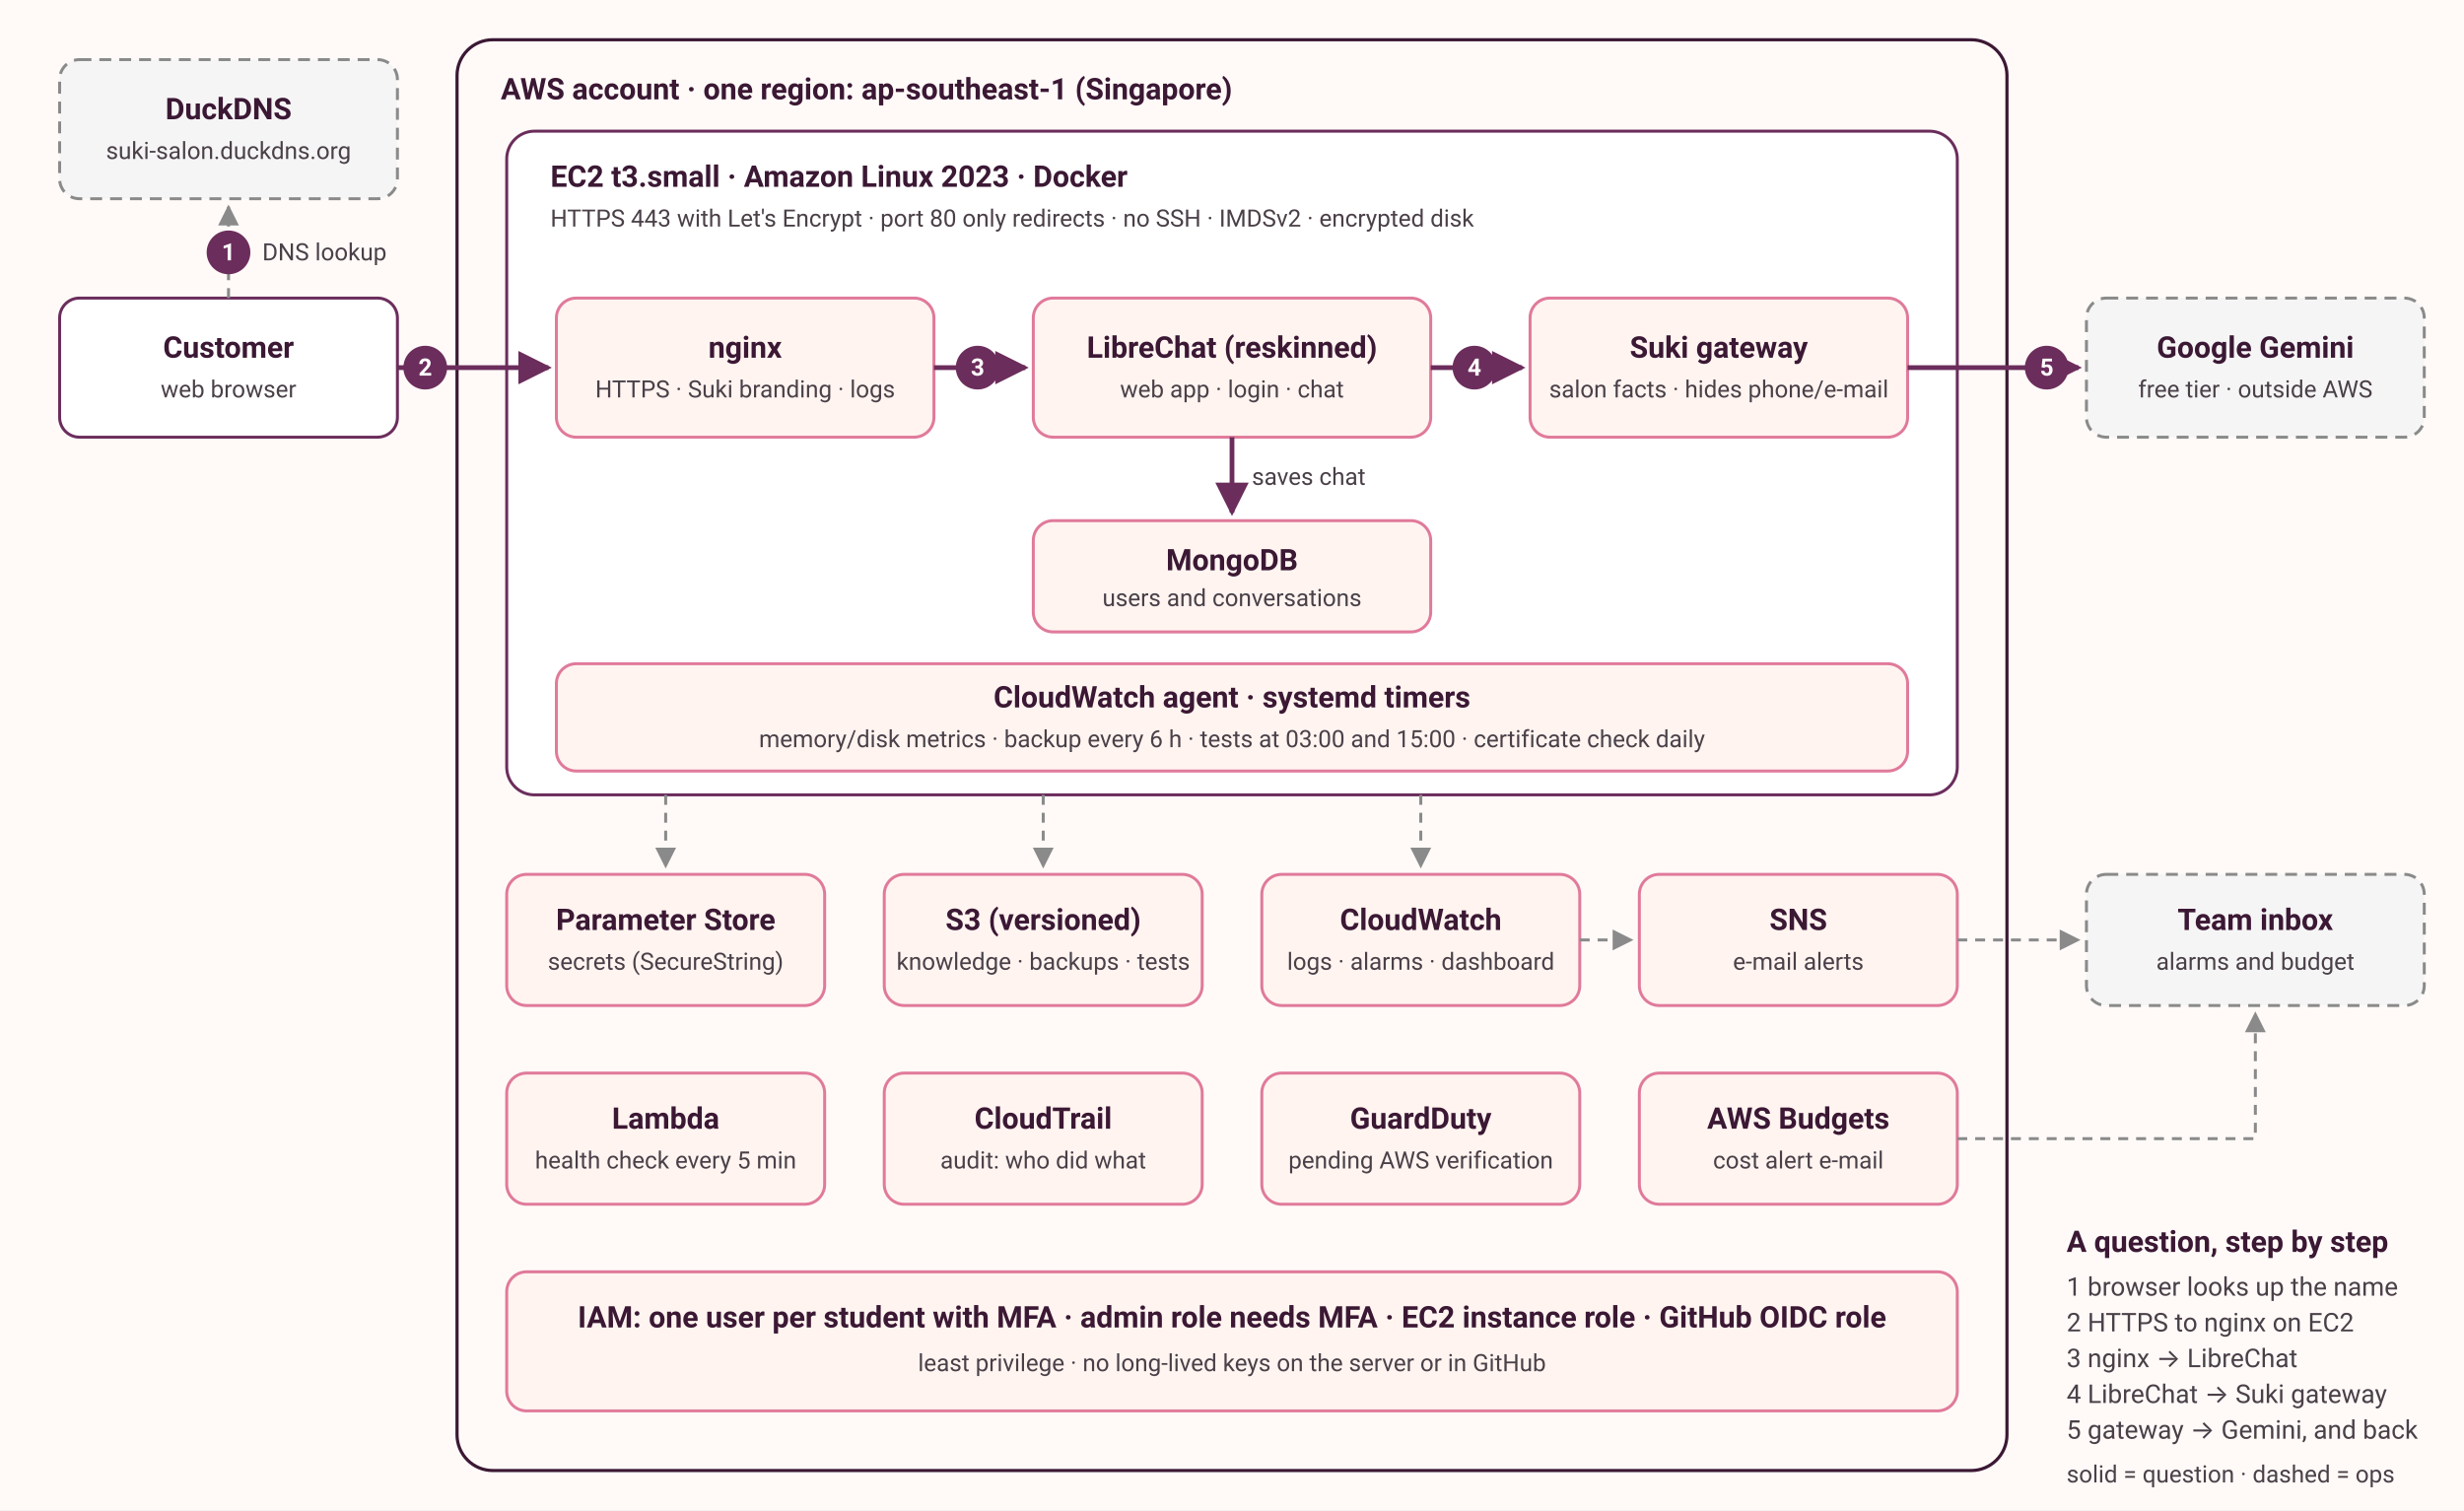
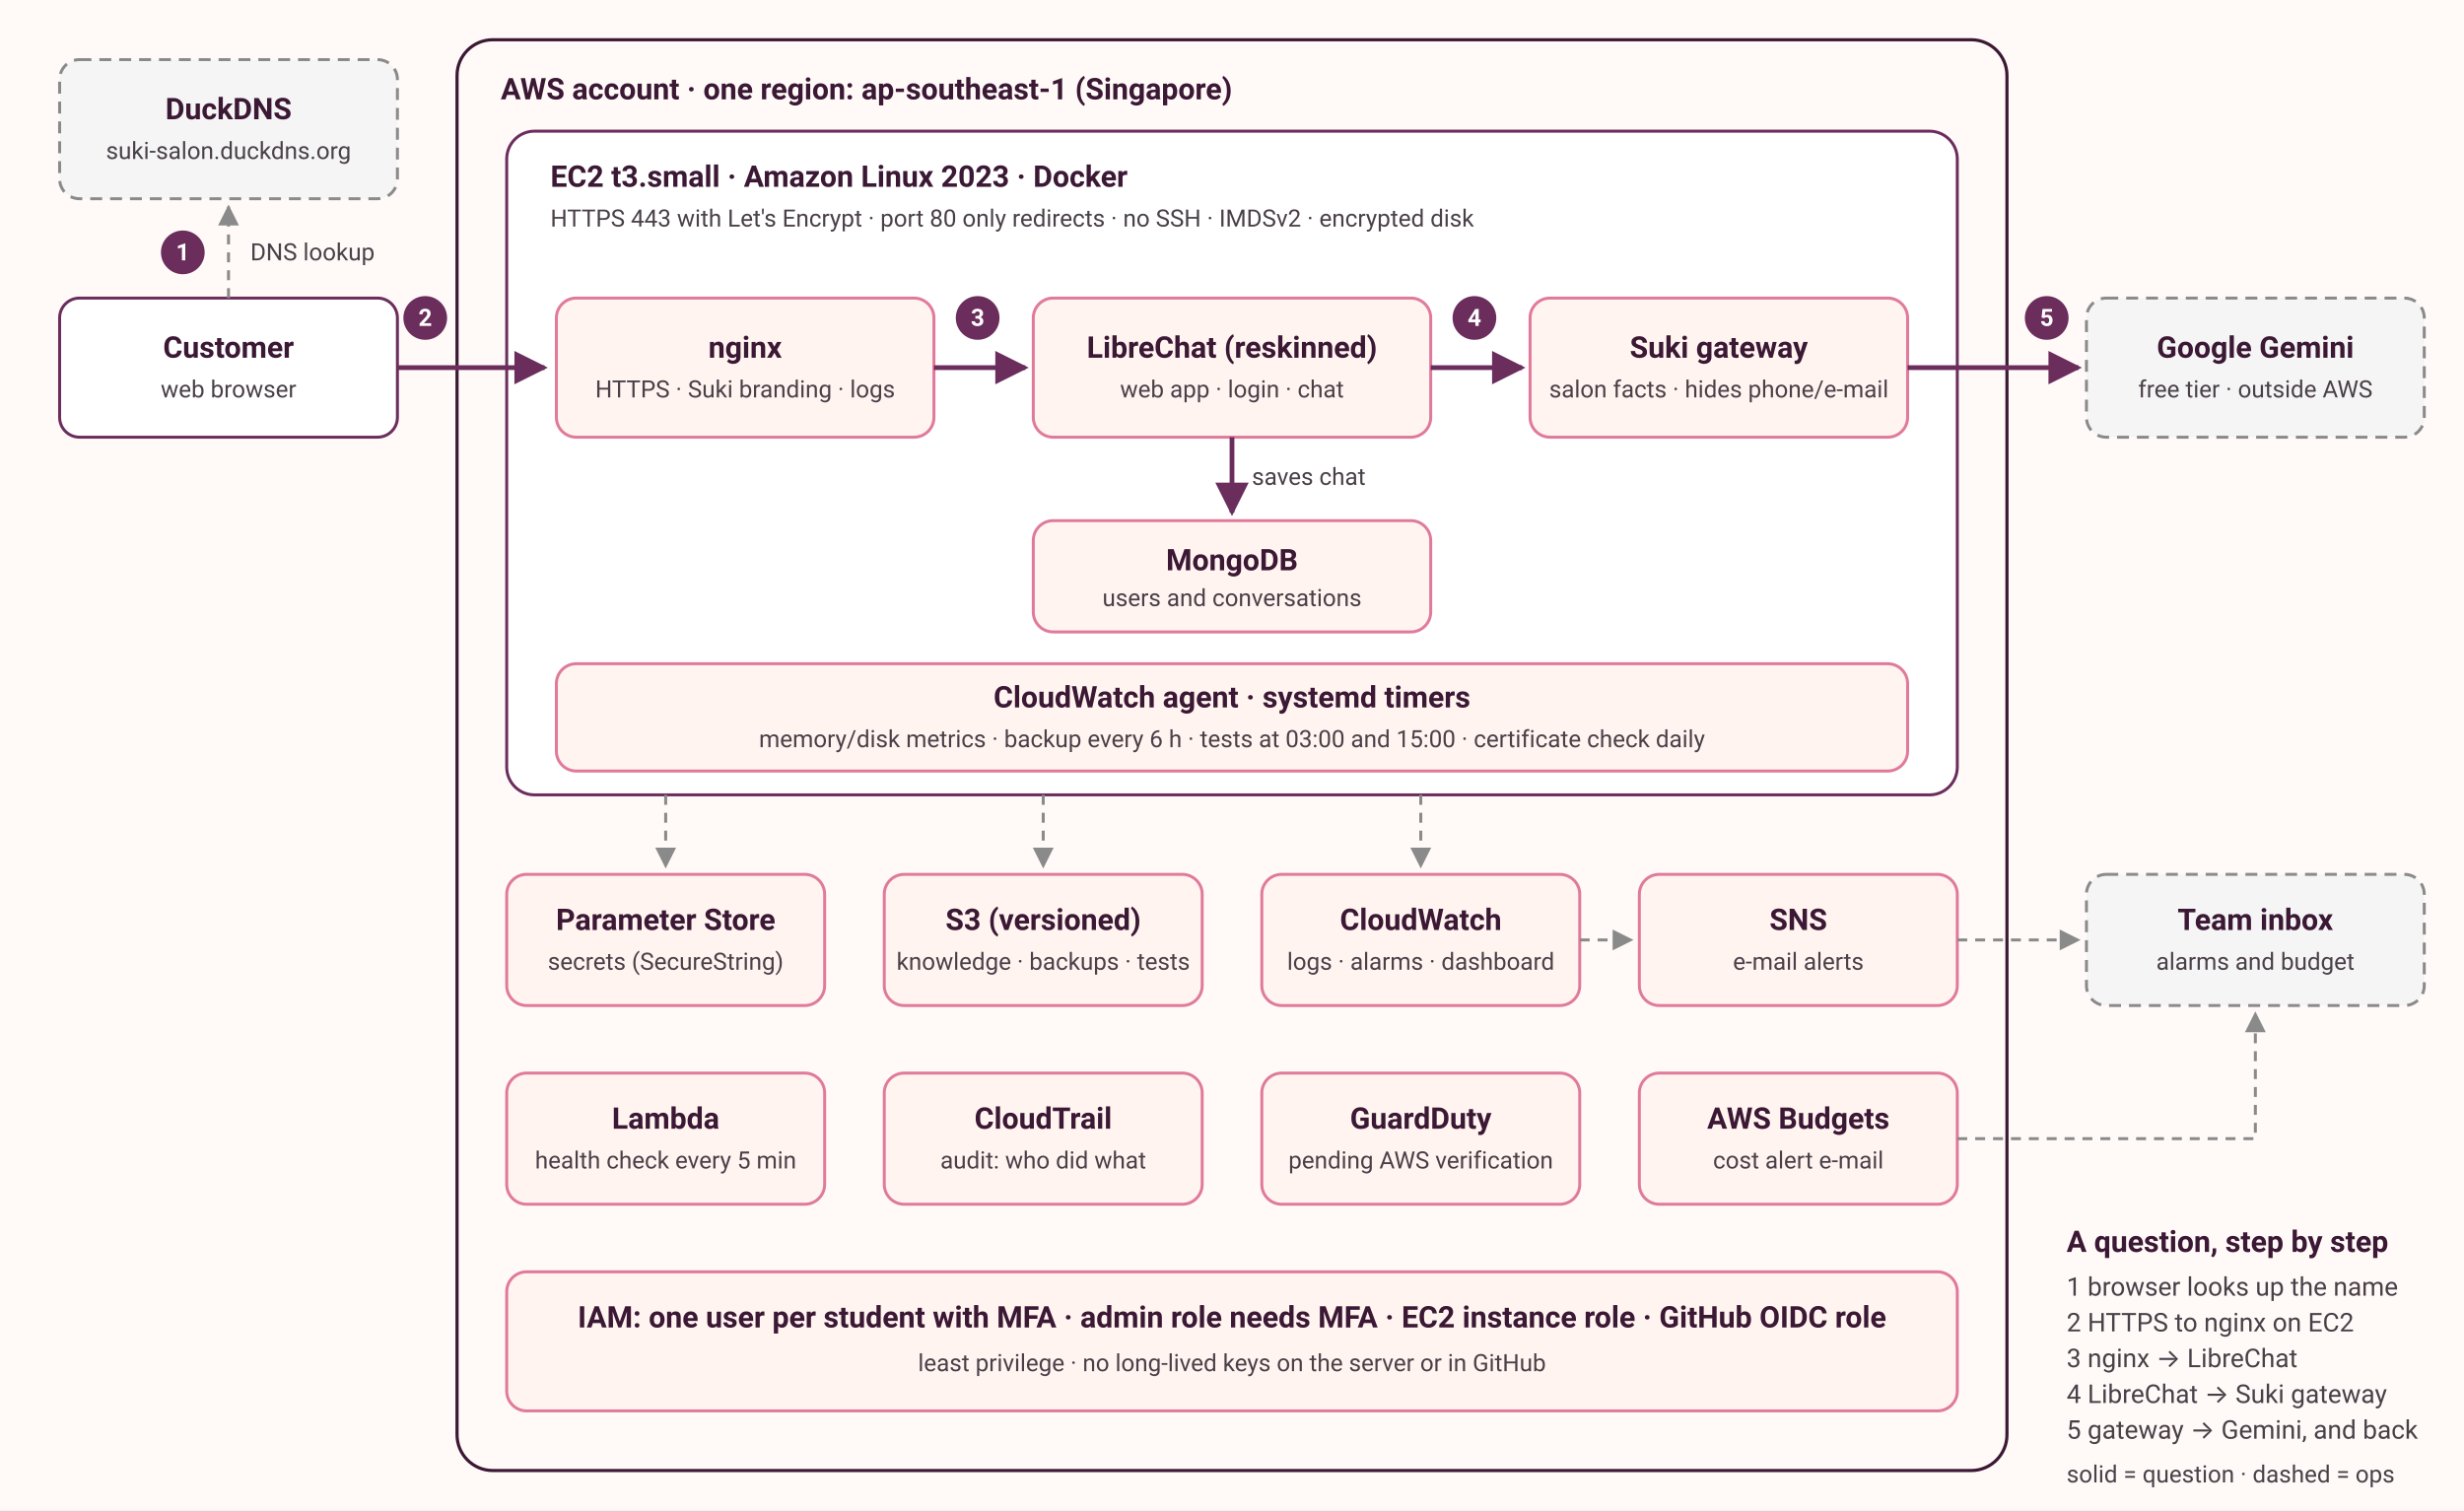
<svg xmlns="http://www.w3.org/2000/svg" viewBox="0 0 1240 760" font-family="Segoe UI,system-ui,-apple-system,Roboto,sans-serif" role="img" aria-labelledby="t d">
  <defs>
    <marker id="a" viewBox="0 0 10 10" refX="9" refY="5" markerWidth="7" markerHeight="7" orient="auto">
      <path d="M0 0L10 5L0 10z" fill="#6B2D5C" />
    </marker>
    <marker id="g" viewBox="0 0 10 10" refX="9" refY="5" markerWidth="7" markerHeight="7" orient="auto">
      <path d="M0 0L10 5L0 10z" fill="#8a8a8a" />
    </marker>
    <style>
      .box{fill:#fff;stroke:#6B2D5C;stroke-width:1.5}
      .svc{fill:#FFF4F0;stroke:#E07A9B;stroke-width:1.5}
      .ext{fill:#f5f5f5;stroke:#8a8a8a;stroke-width:1.5;stroke-dasharray:6 4}
      .h{font-size:15px;font-weight:700;fill:#3b1834}
      .s{font-size:12px;fill:#4a4048}
      .t{font-size:13px;fill:#4a4048}
      .n{font-size:12px;font-weight:700;fill:#fff}
      .flow{stroke:#6B2D5C;stroke-width:2.4;fill:none;marker-end:url(#a)}
      .ops{stroke:#8a8a8a;stroke-width:1.5;fill:none;stroke-dasharray:5 4;marker-end:url(#g)}
      .dot{fill:#6B2D5C}
    </style>
  </defs>
  <rect width="1240" height="760" fill="#fffaf8" />
  <rect class="ext" x="30" y="30" width="170" height="70" rx="10" />
  <text class="h" x="115" y="60" text-anchor="middle">DuckDNS</text>
  <text class="s" x="115" y="80" text-anchor="middle">suki-salon.duckdns.org</text>
  <rect class="box" x="30" y="150" width="170" height="70" rx="10" />
  <text class="h" x="115" y="180" text-anchor="middle">Customer</text>
  <text class="s" x="115" y="200" text-anchor="middle">web browser</text>
  <path class="ops" d="M115 150V104" />
-   <circle class="dot" cx="115" cy="127" r="11" />
-   <text class="n" x="115" y="131" text-anchor="middle">1</text>
-   <text class="s" x="132" y="131">DNS lookup</text>
+   <circle class="dot" cx="92" cy="127" r="11" />
+   <text class="n" x="92" y="131" text-anchor="middle">1</text>
+   <text class="s" x="126" y="131">DNS lookup</text>
  <rect x="230" y="20" width="780" height="720" rx="18" fill="none" stroke="#3b1834" stroke-width="1.6" />
  <text class="h" x="252" y="50">AWS account · one region: ap-southeast-1 (Singapore)</text>
  <rect class="box" x="255" y="66" width="730" height="334" rx="14" />
  <text class="h" x="277" y="94">EC2 t3.small · Amazon Linux 2023 · Docker</text>
  <text class="s" x="277" y="114">HTTPS 443 with Let's Encrypt · port 80 only redirects · no SSH · IMDSv2 · encrypted disk</text>
  <rect class="svc" x="280" y="150" width="190" height="70" rx="10" />
  <text class="h" x="375" y="180" text-anchor="middle">nginx</text>
  <text class="s" x="375" y="200" text-anchor="middle">HTTPS · Suki branding · logs</text>
  <rect class="svc" x="520" y="150" width="200" height="70" rx="10" />
  <text class="h" x="620" y="180" text-anchor="middle">LibreChat (reskinned)</text>
  <text class="s" x="620" y="200" text-anchor="middle">web app · login · chat</text>
  <rect class="svc" x="770" y="150" width="190" height="70" rx="10" />
  <text class="h" x="865" y="180" text-anchor="middle">Suki gateway</text>
  <text class="s" x="865" y="200" text-anchor="middle">salon facts · hides phone/e-mail</text>
  <rect class="svc" x="520" y="262" width="200" height="56" rx="10" />
  <text class="h" x="620" y="287" text-anchor="middle">MongoDB</text>
  <text class="s" x="620" y="305" text-anchor="middle">users and conversations</text>
  <rect class="svc" x="280" y="334" width="680" height="54" rx="10" />
  <text class="h" x="620" y="356" text-anchor="middle">CloudWatch agent · systemd timers</text>
  <text class="s" x="620" y="376" text-anchor="middle">memory/disk metrics · backup every 6 h · tests at 03:00 and 15:00 · certificate check daily</text>
-   <path class="flow" d="M200 185H276" />
-   <circle class="dot" cx="214" cy="185" r="11" />
-   <text class="n" x="214" y="189" text-anchor="middle">2</text>
+   <path class="flow" d="M200 185H274" />
+   <circle class="dot" cx="214" cy="160" r="11" />
+   <text class="n" x="214" y="164" text-anchor="middle">2</text>
  <path class="flow" d="M470 185H516" />
-   <circle class="dot" cx="492" cy="185" r="11" />
-   <text class="n" x="492" y="189" text-anchor="middle">3</text>
+   <circle class="dot" cx="492" cy="160" r="11" />
+   <text class="n" x="492" y="164" text-anchor="middle">3</text>
  <path class="flow" d="M720 185H766" />
-   <circle class="dot" cx="742" cy="185" r="11" />
-   <text class="n" x="742" y="189" text-anchor="middle">4</text>
+   <circle class="dot" cx="742" cy="160" r="11" />
+   <text class="n" x="742" y="164" text-anchor="middle">4</text>
  <path class="flow" d="M620 220V258" />
  <text class="s" x="630" y="244">saves chat</text>
  <path class="flow" d="M960 185H1046" />
-   <circle class="dot" cx="1030" cy="185" r="11" />
-   <text class="n" x="1030" y="189" text-anchor="middle">5</text>
+   <circle class="dot" cx="1030" cy="160" r="11" />
+   <text class="n" x="1030" y="164" text-anchor="middle">5</text>
  <rect class="ext" x="1050" y="150" width="170" height="70" rx="10" />
  <text class="h" x="1135" y="180" text-anchor="middle">Google Gemini</text>
  <text class="s" x="1135" y="200" text-anchor="middle">free tier · outside AWS</text>
  <path class="ops" d="M335 400V436" />
  <path class="ops" d="M525 400V436" />
  <path class="ops" d="M715 400V436" />
  <rect class="svc" x="255" y="440" width="160" height="66" rx="10" />
  <text class="h" x="335" y="468" text-anchor="middle">Parameter Store</text>
  <text class="s" x="335" y="488" text-anchor="middle">secrets (SecureString)</text>
  <rect class="svc" x="445" y="440" width="160" height="66" rx="10" />
  <text class="h" x="525" y="468" text-anchor="middle">S3 (versioned)</text>
  <text class="s" x="525" y="488" text-anchor="middle">knowledge · backups · tests</text>
  <rect class="svc" x="635" y="440" width="160" height="66" rx="10" />
  <text class="h" x="715" y="468" text-anchor="middle">CloudWatch</text>
  <text class="s" x="715" y="488" text-anchor="middle">logs · alarms · dashboard</text>
  <rect class="svc" x="825" y="440" width="160" height="66" rx="10" />
  <text class="h" x="905" y="468" text-anchor="middle">SNS</text>
  <text class="s" x="905" y="488" text-anchor="middle">e-mail alerts</text>
  <path class="ops" d="M795 473H821" />
  <rect class="svc" x="255" y="540" width="160" height="66" rx="10" />
  <text class="h" x="335" y="568" text-anchor="middle">Lambda</text>
  <text class="s" x="335" y="588" text-anchor="middle">health check every 5 min</text>
  <rect class="svc" x="445" y="540" width="160" height="66" rx="10" />
  <text class="h" x="525" y="568" text-anchor="middle">CloudTrail</text>
  <text class="s" x="525" y="588" text-anchor="middle">audit: who did what</text>
  <rect class="svc" x="635" y="540" width="160" height="66" rx="10" />
  <text class="h" x="715" y="568" text-anchor="middle">GuardDuty</text>
  <text class="s" x="715" y="588" text-anchor="middle">pending AWS verification</text>
  <rect class="svc" x="825" y="540" width="160" height="66" rx="10" />
  <text class="h" x="905" y="568" text-anchor="middle">AWS Budgets</text>
  <text class="s" x="905" y="588" text-anchor="middle">cost alert e-mail</text>
  <rect class="svc" x="255" y="640" width="730" height="70" rx="10" />
  <text class="h" x="620" y="668" text-anchor="middle">IAM: one user per student with MFA · admin role needs MFA · EC2 instance role · GitHub OIDC role</text>
  <text class="s" x="620" y="690" text-anchor="middle">least privilege · no long-lived keys on the server or in GitHub</text>
  <rect class="ext" x="1050" y="440" width="170" height="66" rx="10" />
  <text class="h" x="1135" y="468" text-anchor="middle">Team inbox</text>
  <text class="s" x="1135" y="488" text-anchor="middle">alarms and budget</text>
  <path class="ops" d="M985 473H1046" />
  <path class="ops" d="M985 573H1135V510" />
  <text class="h" x="1040" y="630">A question, step by step</text>
  <text class="t" x="1040" y="652">1 browser looks up the name</text>
  <text class="t" x="1040" y="670">2 HTTPS to nginx on EC2</text>
  <text class="t" x="1040" y="688">3 nginx → LibreChat</text>
  <text class="t" x="1040" y="706">4 LibreChat → Suki gateway</text>
  <text class="t" x="1040" y="724">5 gateway → Gemini, and back</text>
  <text class="s" x="1040" y="746">solid = question · dashed = ops</text>
</svg>
